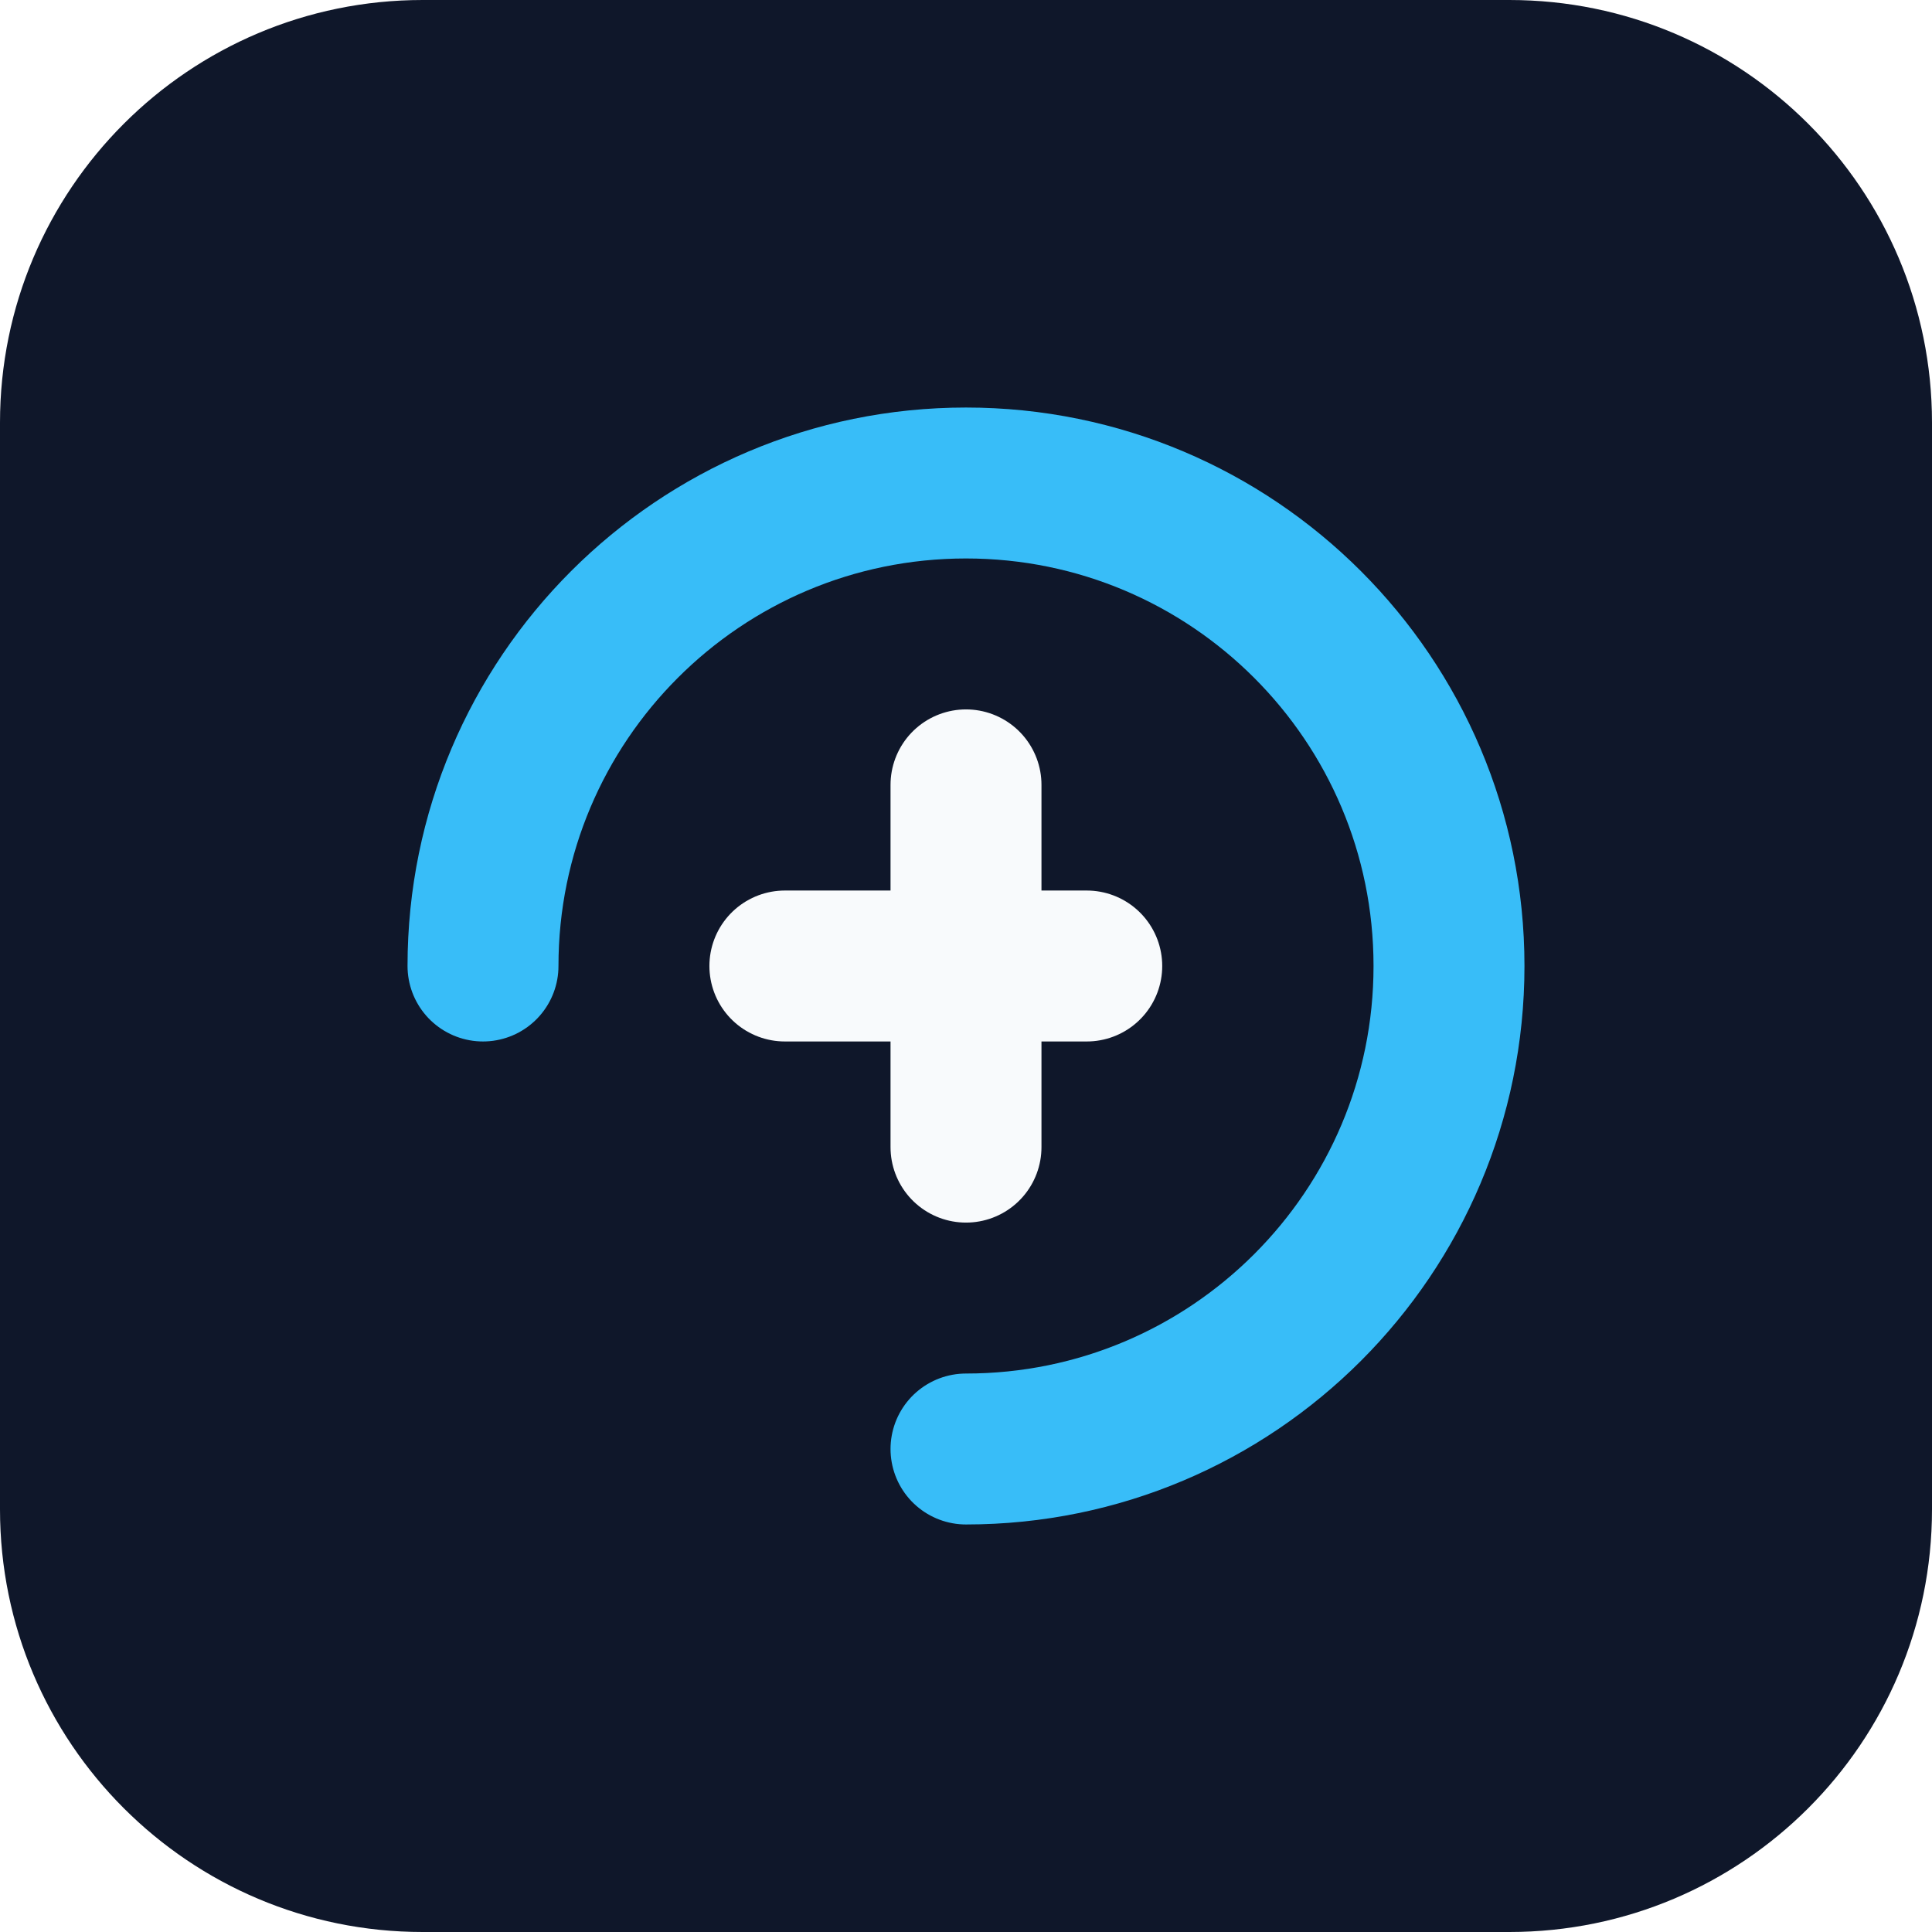
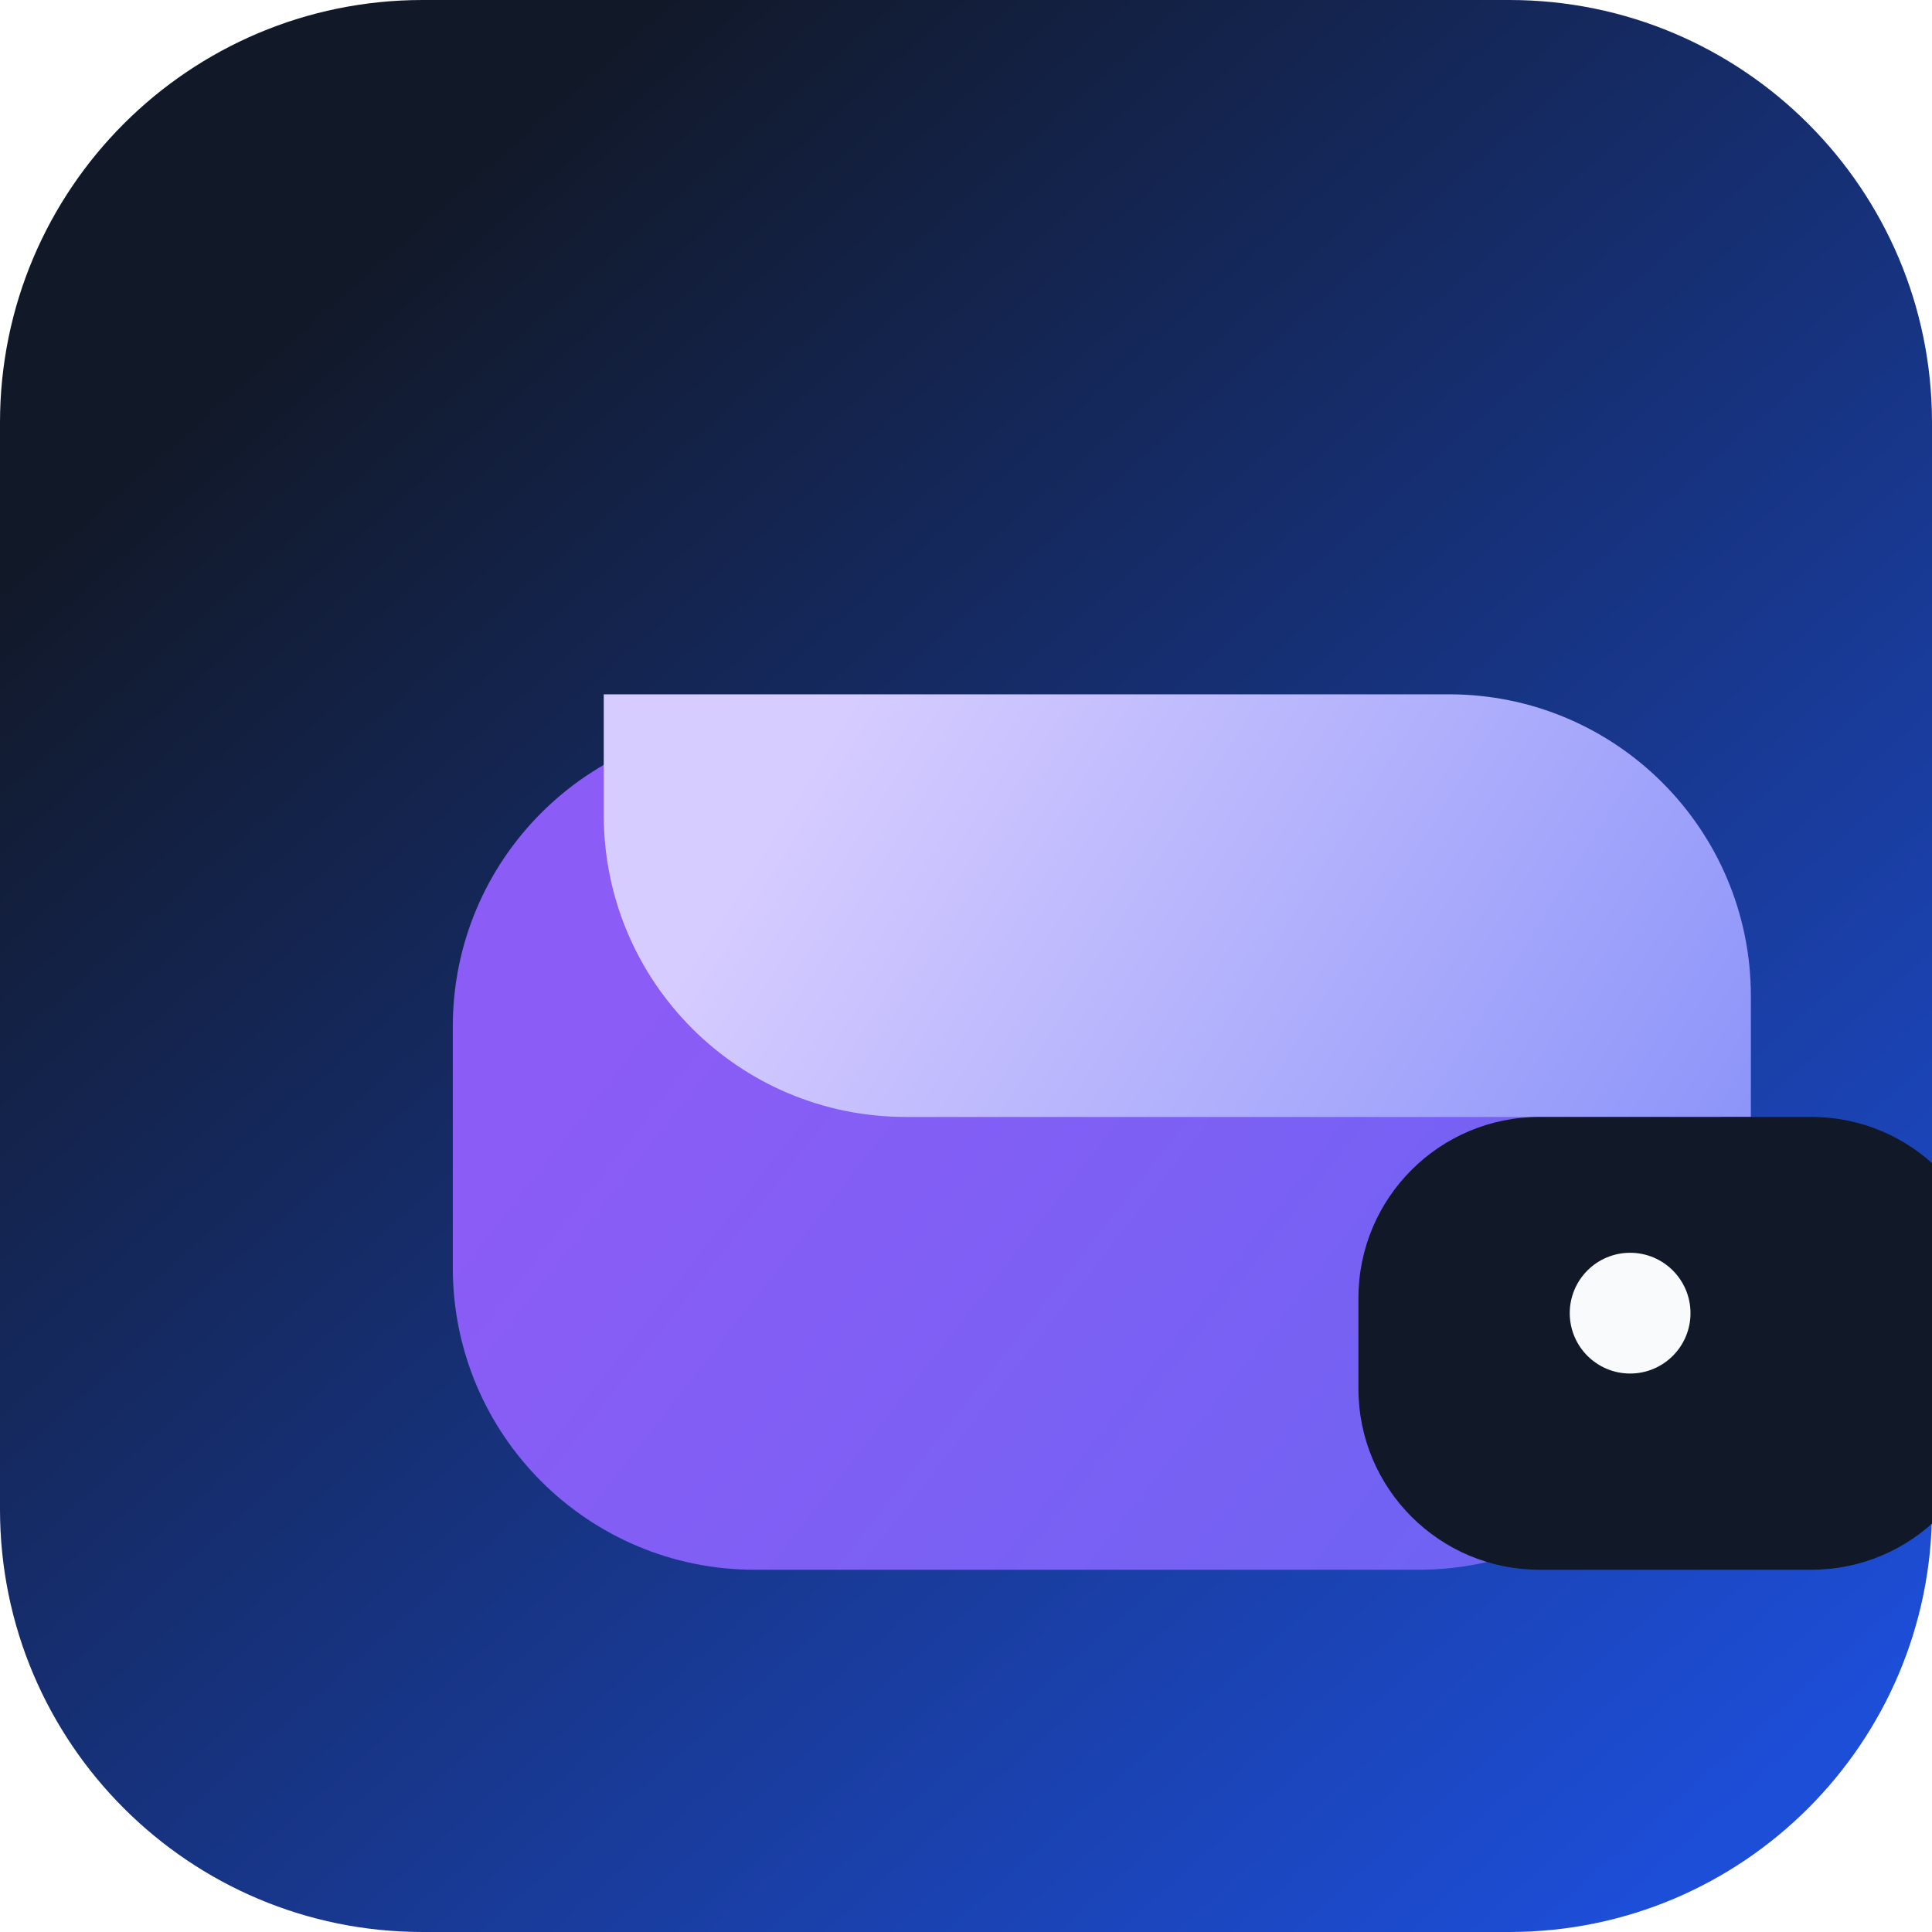
- <svg xmlns="http://www.w3.org/2000/svg" viewBox="0 0 128 128" role="img" aria-label="Gestor de Despesas icon">
-   <rect width="128" height="128" rx="28" fill="#0f172a" />
-   <path d="M32 64c0-17.673 14.327-32 32-32s32 14.327 32 32-14.327 32-32 32" fill="none" stroke="#38bdf8" stroke-width="10" stroke-linecap="round" />
-   <path d="M52 64h20" stroke="#f8fafc" stroke-width="10" stroke-linecap="round" />
-   <path d="M64 52v24" stroke="#f8fafc" stroke-width="10" stroke-linecap="round" />
+ <svg xmlns="http://www.w3.org/2000/svg" viewBox="0 0 128 128" role="img" aria-label="Ícone minimalista de carteira">
+   <defs>
+     <linearGradient id="bg" x1="24" y1="16" x2="116" y2="120" gradientUnits="userSpaceOnUse">
+       <stop offset="0" stop-color="#111827" />
+       <stop offset="1" stop-color="#1d4ed8" />
+     </linearGradient>
+     <linearGradient id="wallet" x1="36" y1="44" x2="110" y2="102" gradientUnits="userSpaceOnUse">
+       <stop offset="0" stop-color="#8b5cf6" />
+       <stop offset="1" stop-color="#6366f1" />
+     </linearGradient>
+     <linearGradient id="flap" x1="42" y1="34" x2="106" y2="74" gradientUnits="userSpaceOnUse">
+       <stop offset="0" stop-color="#d6ccff" />
+       <stop offset="1" stop-color="#818cf8" />
+     </linearGradient>
+   </defs>
+   <rect width="128" height="128" rx="28" fill="url(#bg)" />
+   <g transform="translate(12 16)">
+     <rect x="18" y="32" width="84" height="56" rx="20" fill="url(#wallet)" />
+     <path d="M28 30h56a20 20 0 0 1 20 20v8H48a20 20 0 0 1-20-20v-8Z" fill="url(#flap)" />
+     <path d="M90 58h18a12 12 0 0 1 12 12v6a12 12 0 0 1-12 12H90a12 12 0 0 1-12-12v-6a12 12 0 0 1 12-12Z" fill="#111827" />
+     <circle cx="96" cy="71" r="4" fill="#f8fafc" />
+   </g>
</svg>
